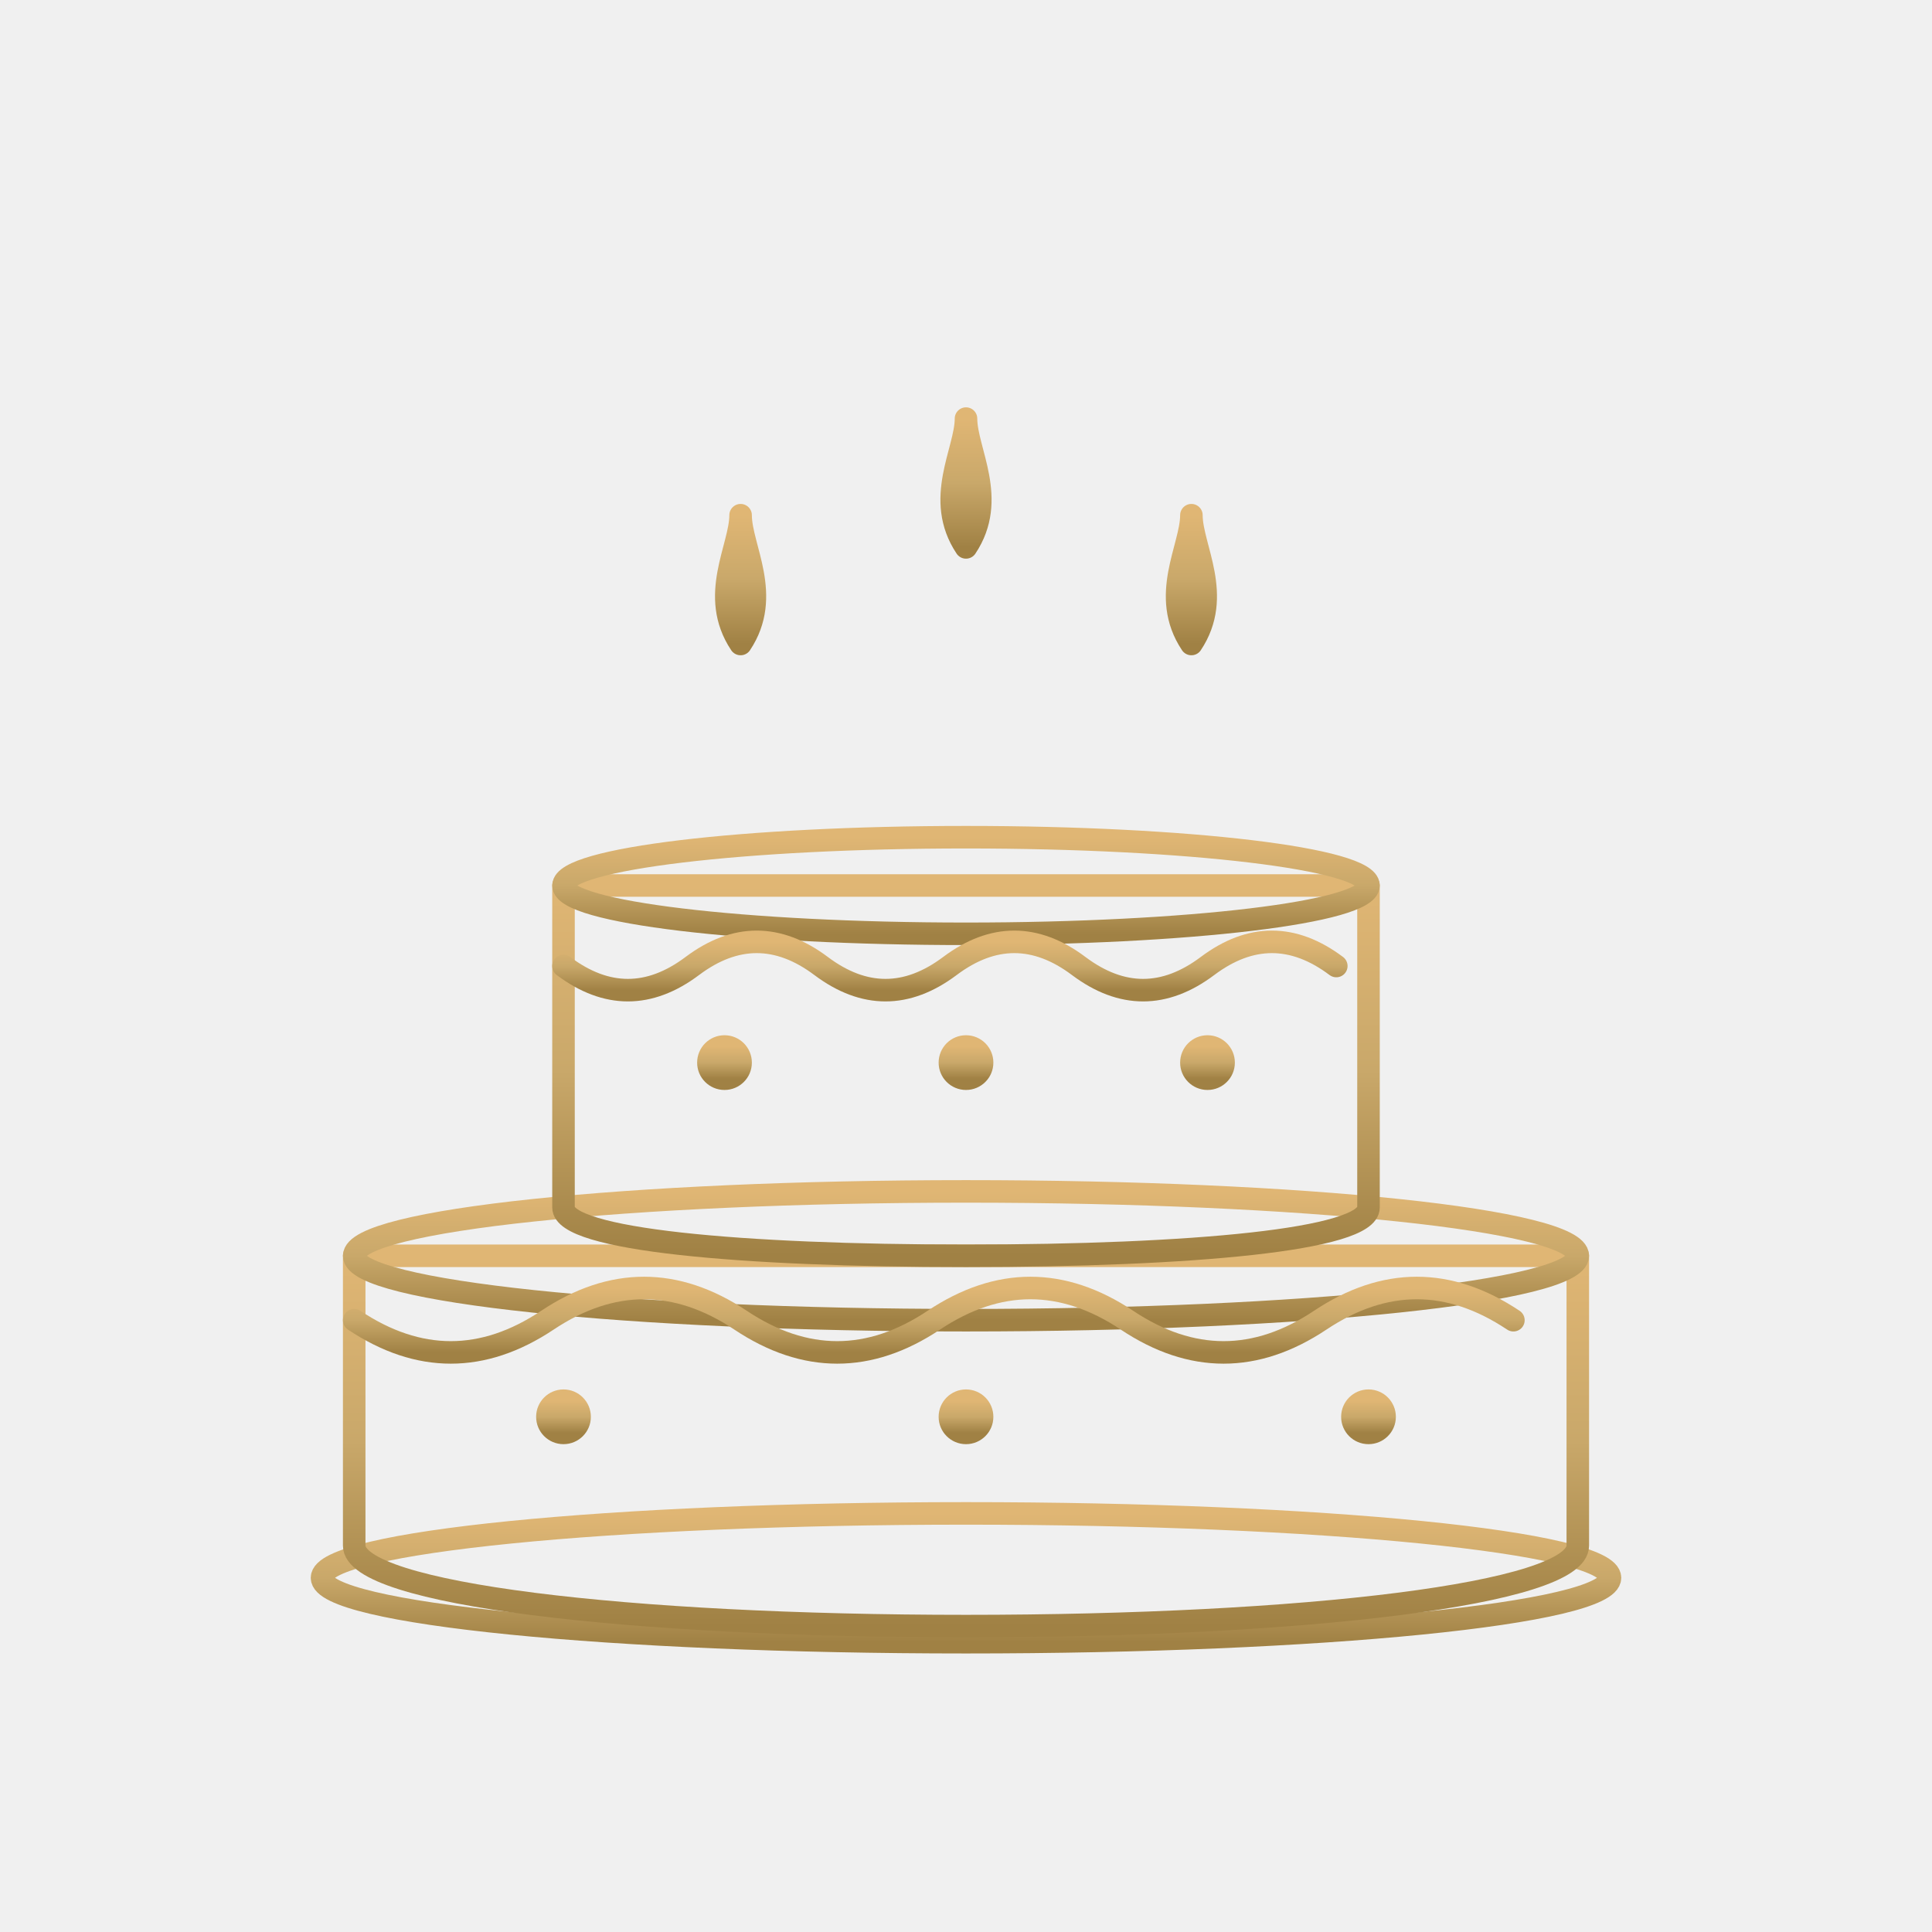
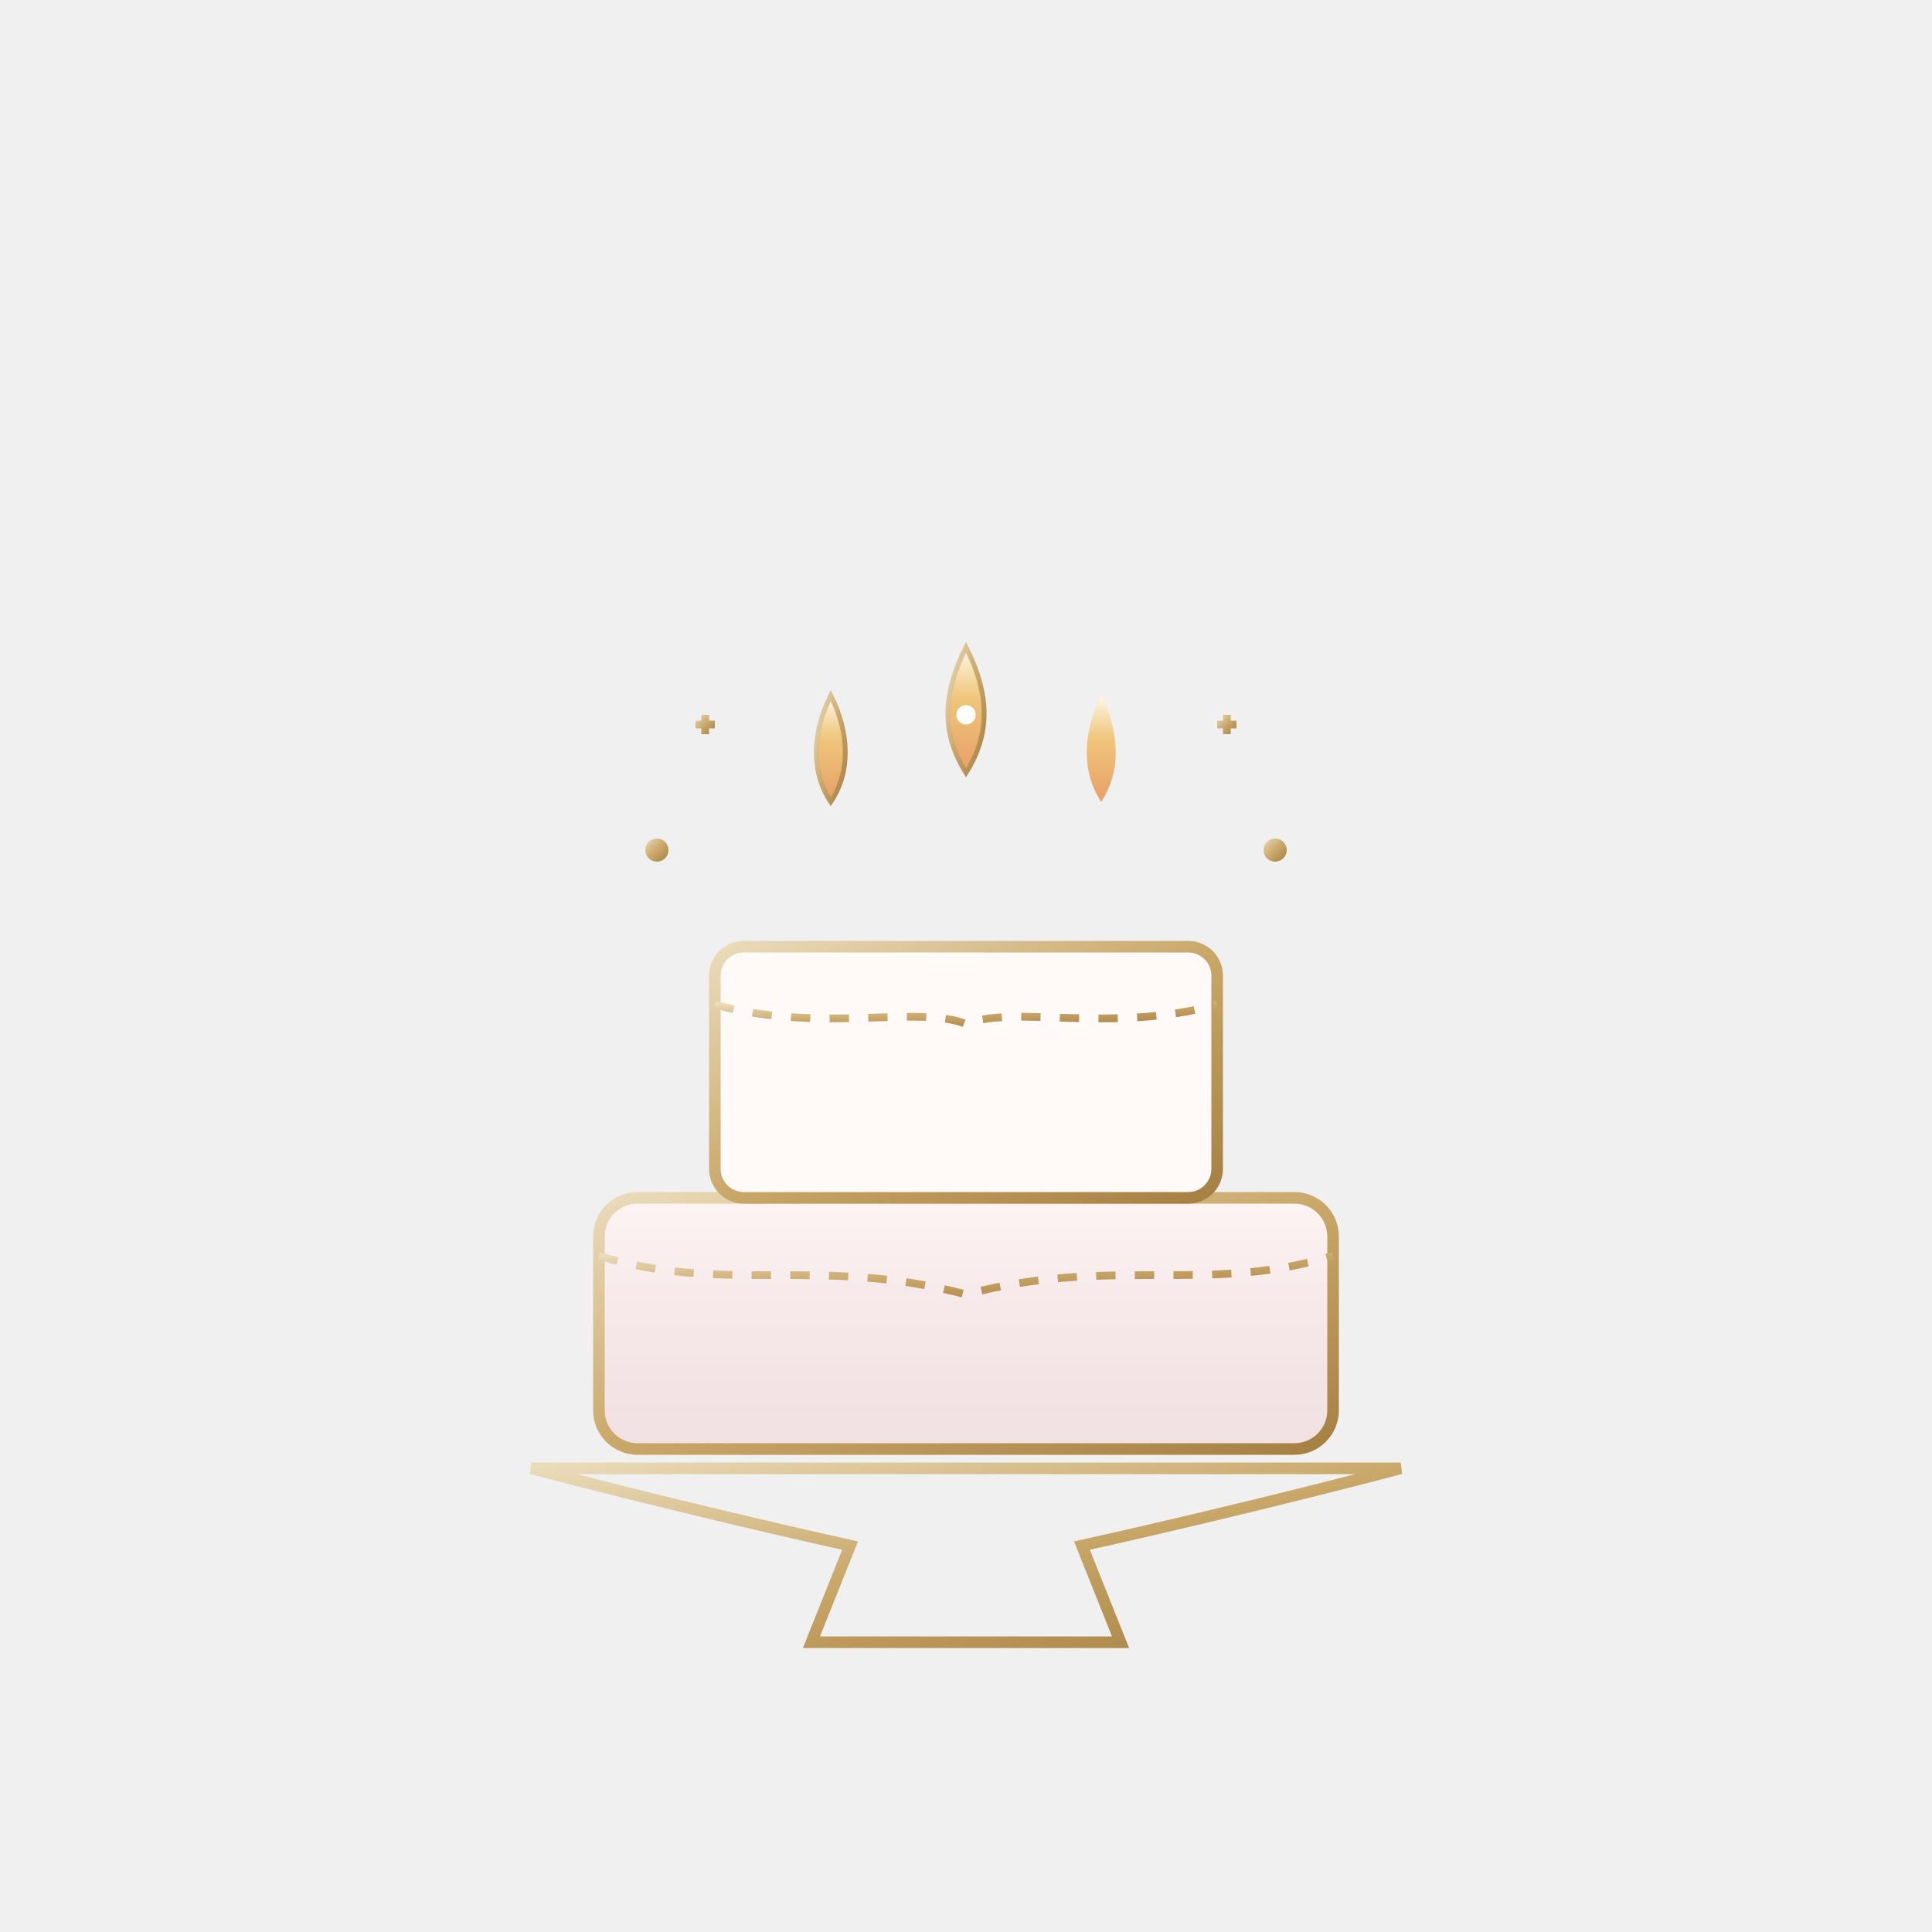
- <svg xmlns="http://www.w3.org/2000/svg" viewBox="0 0 120 120" role="img" aria-label="Birthday cake">
+ <svg xmlns="http://www.w3.org/2000/svg" viewBox="0 0 200 200" width="200" height="200" fill="none">
  <defs>
-     <linearGradient id="g" x1="0" y1="0" x2="0" y2="1">
-       <stop offset="0%" stop-color="#e0b674" />
-       <stop offset="50%" stop-color="#c9a86a" />
-       <stop offset="100%" stop-color="#a08144" />
+     <linearGradient id="cakeGold" x1="0%" y1="0%" x2="100%" y2="100%">
+       <stop offset="0%" stop-color="#EADBBA" />
+       <stop offset="50%" stop-color="#C9A86A" />
+       <stop offset="100%" stop-color="#A68042" />
+     </linearGradient>
+     <linearGradient id="cakeBlush" x1="0%" y1="0%" x2="0%" y2="100%">
+       <stop offset="0%" stop-color="#FFF5F5" stop-opacity="0.9" />
+       <stop offset="100%" stop-color="#F2D2D6" stop-opacity="0.5" />
+     </linearGradient>
+     <linearGradient id="flameGrad" x1="0%" y1="100%" x2="0%" y2="0%">
+       <stop offset="0%" stop-color="#E89F67" />
+       <stop offset="60%" stop-color="#EFC67B" />
+       <stop offset="100%" stop-color="#FFF8E7" />
    </linearGradient>
  </defs>
-   <g fill="none" stroke="url(#g)" stroke-width="1.4" stroke-linecap="round" stroke-linejoin="round">
-     <ellipse cx="60" cy="98" rx="40" ry="4" />
-     <path d="M22 78 h76 v18 c0 3 -17 5 -38 5 s-38 -2 -38 -5 z" />
-     <ellipse cx="60" cy="78" rx="38" ry="4" />
-     <path d="M22 82 q6 4 12 0 t12 0 t12 0 t12 0 t12 0 t12 0" />
-     <path d="M35 55 h50 v20 c0 2 -11 3 -25 3 s-25 -1 -25 -3 z" />
-     <ellipse cx="60" cy="55" rx="25" ry="3" />
-     <path d="M35 60 q4 3 8 0 t8 0 t8 0 t8 0 t8 0 t8 0" />
-     <path d="M46 40 v14" />
-     <path d="M60 34 v20" />
-     <path d="M74 40 v14" />
-     <path d="M46 40 c-2 -3 0 -6 0 -8 c0 2 2 5 0 8 z" fill="url(#g)" />
-     <path d="M60 34 c-2 -3 0 -6 0 -8 c0 2 2 5 0 8 z" fill="url(#g)" />
-     <path d="M74 40 c-2 -3 0 -6 0 -8 c0 2 2 5 0 8 z" fill="url(#g)" />
-     <circle cx="35" cy="88" r="1" fill="url(#g)" />
-     <circle cx="60" cy="88" r="1" fill="url(#g)" />
-     <circle cx="85" cy="88" r="1" fill="url(#g)" />
-     <circle cx="45" cy="66" r="1" fill="url(#g)" />
-     <circle cx="60" cy="66" r="1" fill="url(#g)" />
-     <circle cx="75" cy="66" r="1" fill="url(#g)" />
+   <g transform="translate(100, 110)">
+     <path d="M -45 42 L 45 42 C 45 42, 30 46, 12 50 L 16 60 L -16 60 L -12 50 C -30 46, -45 42, -45 42 Z" fill="none" stroke="url(#cakeGold)" stroke-width="1.2" />
+     <line x1="-30" y1="60" x2="30" y2="60" stroke="url(#cakeGold)" stroke-width="1.4" />
+     <rect x="-38" y="14" width="76" height="26" rx="4" fill="url(#cakeBlush)" stroke="url(#cakeGold)" stroke-width="1.2" />
+     <path d="M -38 20 C -25 24, -15 20, 0 24 C 15 20, 25 24, 38 20" stroke="url(#cakeGold)" stroke-width="0.8" stroke-dasharray="2, 2" />
+     <rect x="-26" y="-12" width="52" height="26" rx="3" fill="#FFF9F8" stroke="url(#cakeGold)" stroke-width="1.2" />
+     <path d="M -26 -6 C -15 -3, -5 -6, 0 -4 C 5 -6, 15 -3, 26 -6" stroke="url(#cakeGold)" stroke-width="0.8" stroke-dasharray="2, 2" />
+     <line x1="0" y1="-12" x2="0" y2="-28" stroke="url(#cakeGold)" stroke-width="1.6" stroke-linecap="round" />
+     <path d="M 0 -30 C -2.5 -34, -2.5 -38, 0 -43 C 2.5 -38, 2.5 -34, 0 -30 Z" fill="url(#flameGrad)" stroke="url(#cakeGold)" stroke-width="0.5" />
+     <circle cx="0" cy="-36" r="1" fill="#FFF" />
+     <line x1="-14" y1="-12" x2="-14" y2="-25" stroke="url(#cakeGold)" stroke-width="1.4" stroke-linecap="round" />
+     <path d="M -14 -27 C -16 -30, -16 -34, -14 -38 C -12 -34, -12 -30, -14 -27 Z" fill="url(#flameGrad)" stroke="url(#cakeGold)" stroke-width="0.5" />
+     <line x1="14" y1="-12" x2="14" y2="-25" stroke="url(#cakeGold)" stroke-width="1.4" stroke-linecap="round" />
+     <path d="M 14 -27 C 12 -30, 12 -34, 14 -38 C 16 -34, 16 -30, 14 -27 Z" fill="url(#flameGrad)" stroke-width="0.5" />
+     <circle cx="-32" cy="-22" r="1.2" fill="url(#cakeGold)" />
+     <circle cx="32" cy="-22" r="1.2" fill="url(#cakeGold)" />
+     <path d="M -28 -35 L -26 -35 M -27 -36 L -27 -34" stroke="url(#cakeGold)" stroke-width="0.8" />
+     <path d="M 28 -35 L 26 -35 M 27 -36 L 27 -34" stroke="url(#cakeGold)" stroke-width="0.8" />
  </g>
</svg>
